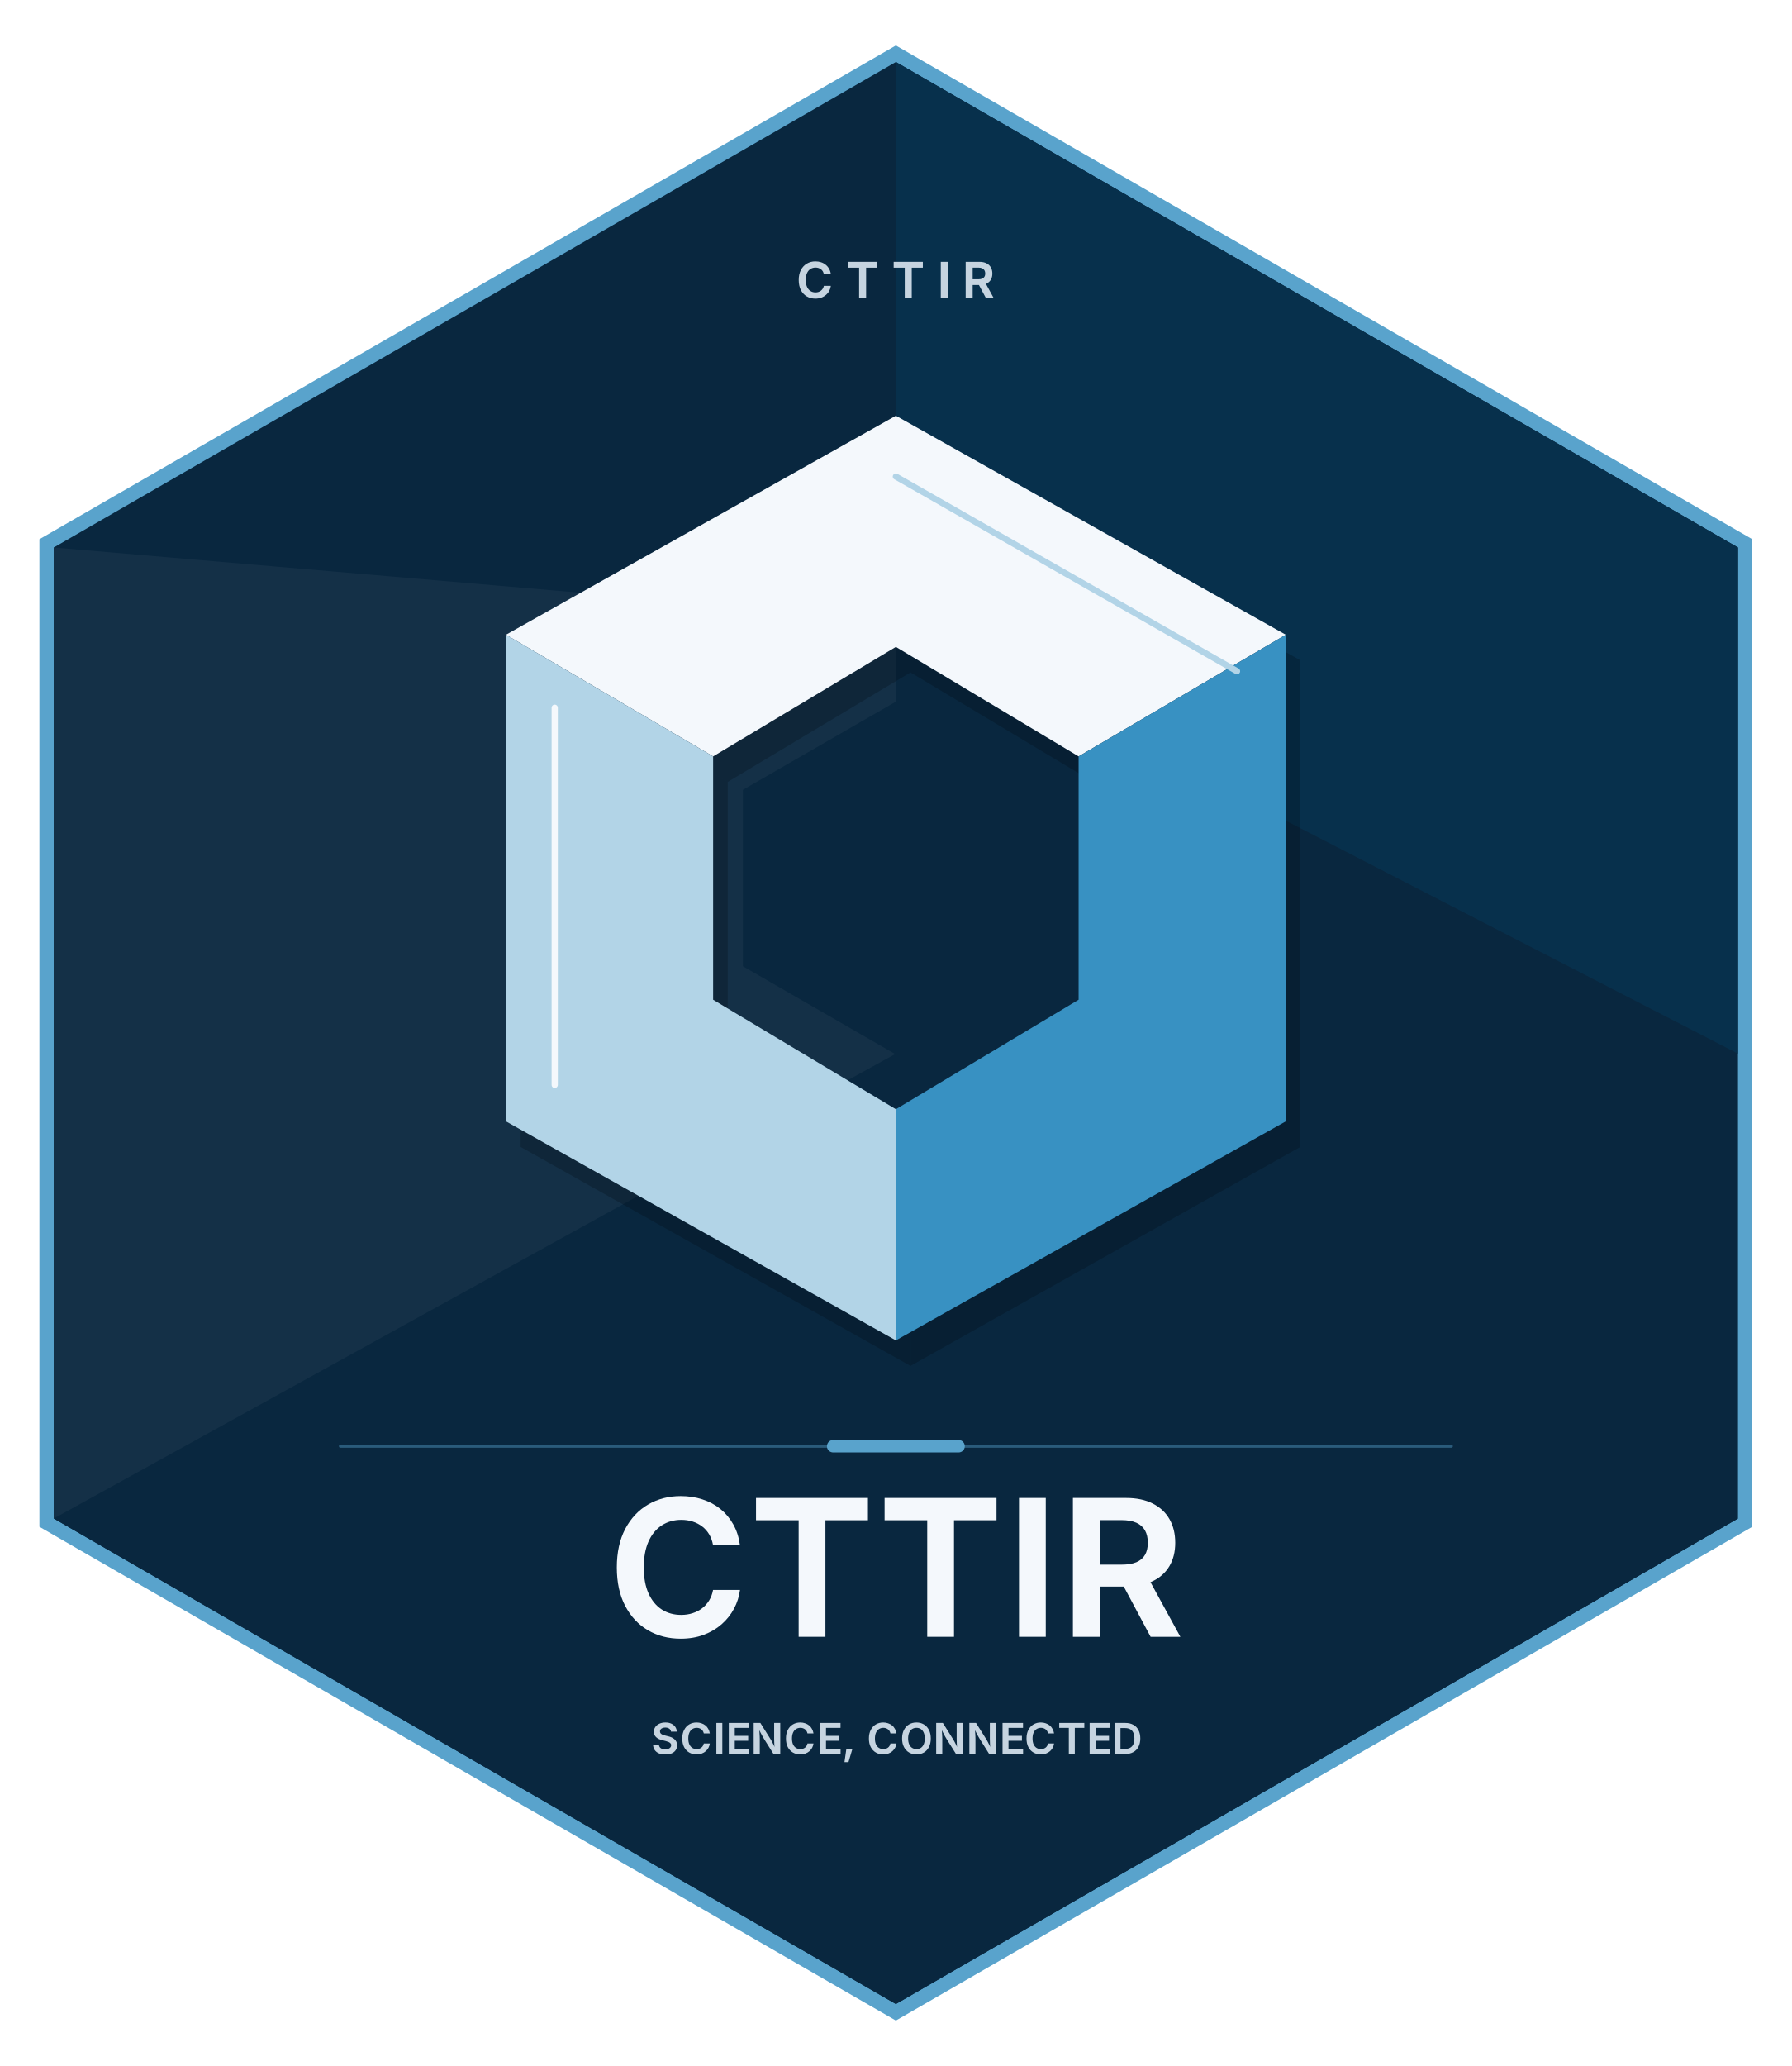
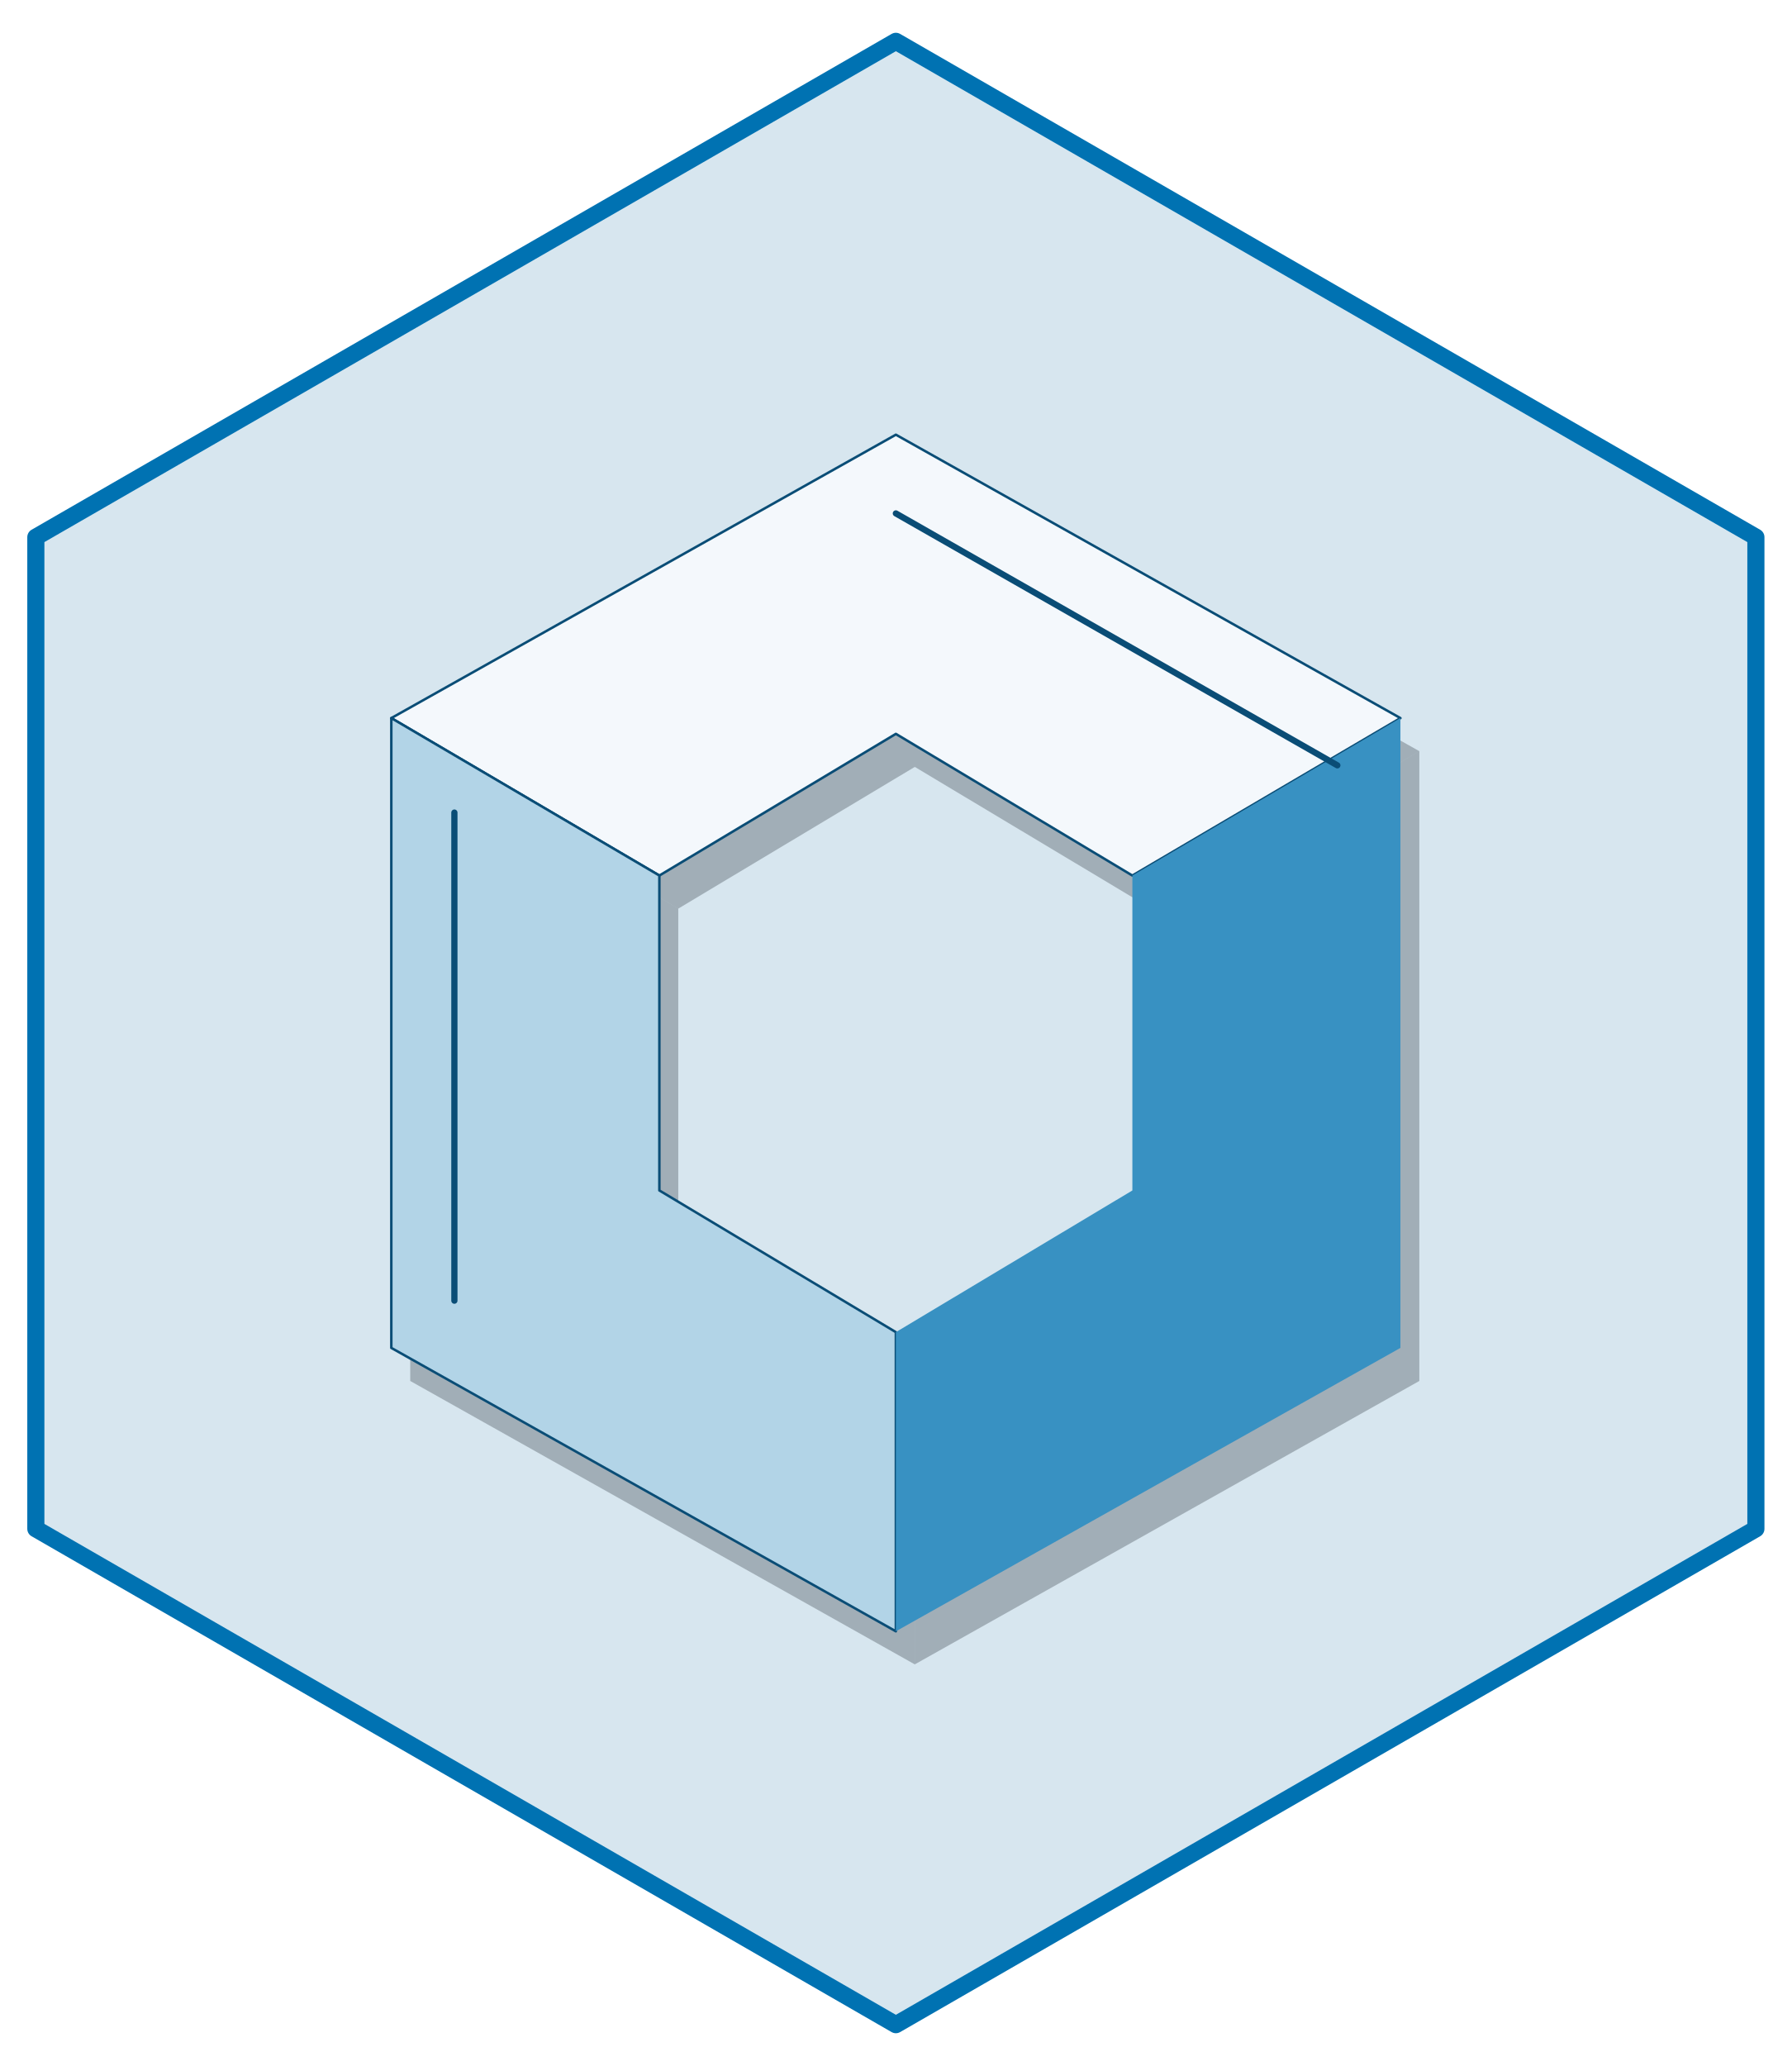
- <svg xmlns="http://www.w3.org/2000/svg" xmlns:xlink="http://www.w3.org/1999/xlink" width="432" height="498" viewBox="0 0 432 498">
-   <defs>
-     <g>
-       <g id="glyph-0-0">
-         <path d="M 4.594 0.125 C 3.832 0.125 3.145 -0.051 2.531 -0.406 C 1.926 -0.758 1.445 -1.27 1.094 -1.938 C 0.75 -2.613 0.578 -3.422 0.578 -4.359 C 0.578 -5.305 0.754 -6.113 1.109 -6.781 C 1.461 -7.445 1.941 -7.957 2.547 -8.312 C 3.148 -8.664 3.832 -8.844 4.594 -8.844 C 5.082 -8.844 5.535 -8.773 5.953 -8.641 C 6.379 -8.504 6.754 -8.301 7.078 -8.031 C 7.41 -7.77 7.68 -7.453 7.891 -7.078 C 8.109 -6.703 8.254 -6.27 8.328 -5.781 L 6.625 -5.781 C 6.582 -6.031 6.504 -6.25 6.391 -6.438 C 6.273 -6.633 6.129 -6.801 5.953 -6.938 C 5.773 -7.07 5.57 -7.176 5.344 -7.25 C 5.125 -7.32 4.891 -7.359 4.641 -7.359 C 4.172 -7.359 3.754 -7.238 3.391 -7 C 3.035 -6.77 2.758 -6.43 2.562 -5.984 C 2.375 -5.547 2.281 -5.004 2.281 -4.359 C 2.281 -3.711 2.379 -3.164 2.578 -2.719 C 2.773 -2.281 3.051 -1.945 3.406 -1.719 C 3.758 -1.488 4.164 -1.375 4.625 -1.375 C 4.883 -1.375 5.125 -1.41 5.344 -1.484 C 5.562 -1.555 5.758 -1.66 5.938 -1.797 C 6.113 -1.93 6.258 -2.094 6.375 -2.281 C 6.5 -2.477 6.586 -2.703 6.641 -2.953 L 8.328 -2.953 C 8.273 -2.535 8.148 -2.141 7.953 -1.766 C 7.766 -1.398 7.508 -1.078 7.188 -0.797 C 6.863 -0.516 6.484 -0.289 6.047 -0.125 C 5.617 0.039 5.133 0.125 4.594 0.125 Z M 4.594 0.125 " />
-       </g>
-       <g id="glyph-0-1">
- </g>
-       <g id="glyph-0-2">
-         <path d="M 0.469 -7.328 L 0.469 -8.734 L 7.5 -8.734 L 7.5 -7.328 L 4.828 -7.328 L 4.828 0 L 3.141 0 L 3.141 -7.328 Z M 0.469 -7.328 " />
-       </g>
-       <g id="glyph-0-3">
-         <path d="M 2.516 -8.734 L 2.516 0 L 0.828 0 L 0.828 -8.734 Z M 2.516 -8.734 " />
-       </g>
-       <g id="glyph-0-4">
-         <path d="M 0.828 0 L 0.828 -8.734 L 4.172 -8.734 C 4.836 -8.734 5.398 -8.613 5.859 -8.375 C 6.316 -8.145 6.664 -7.816 6.906 -7.391 C 7.145 -6.973 7.266 -6.477 7.266 -5.906 C 7.266 -5.344 7.145 -4.852 6.906 -4.438 C 6.664 -4.031 6.312 -3.711 5.844 -3.484 C 5.375 -3.266 4.805 -3.156 4.141 -3.156 L 1.812 -3.156 L 1.812 -4.531 L 3.891 -4.531 C 4.266 -4.531 4.57 -4.582 4.812 -4.688 C 5.062 -4.801 5.242 -4.957 5.359 -5.156 C 5.484 -5.363 5.547 -5.613 5.547 -5.906 C 5.547 -6.219 5.484 -6.477 5.359 -6.688 C 5.242 -6.895 5.062 -7.055 4.812 -7.172 C 4.57 -7.285 4.266 -7.344 3.891 -7.344 L 2.516 -7.344 L 2.516 0 Z M 5.719 0 L 3.594 -3.969 L 5.422 -3.969 L 7.594 0 Z M 5.719 0 " />
-       </g>
-       <g id="glyph-1-0">
-         <path d="M 17.625 0.453 C 14.676 0.453 12.039 -0.223 9.719 -1.578 C 7.406 -2.93 5.578 -4.891 4.234 -7.453 C 2.891 -10.016 2.219 -13.102 2.219 -16.719 C 2.219 -20.332 2.891 -23.422 4.234 -25.984 C 5.586 -28.555 7.426 -30.52 9.75 -31.875 C 12.082 -33.238 14.707 -33.922 17.625 -33.922 C 19.5 -33.922 21.242 -33.656 22.859 -33.125 C 24.484 -32.602 25.922 -31.836 27.172 -30.828 C 28.43 -29.816 29.469 -28.582 30.281 -27.125 C 31.102 -25.676 31.641 -24.023 31.891 -22.172 L 25.406 -22.172 C 25.227 -23.129 24.914 -23.977 24.469 -24.719 C 24.031 -25.457 23.473 -26.082 22.797 -26.594 C 22.117 -27.113 21.352 -27.508 20.5 -27.781 C 19.656 -28.051 18.742 -28.188 17.766 -28.188 C 15.984 -28.188 14.406 -27.738 13.031 -26.844 C 11.664 -25.945 10.602 -24.645 9.844 -22.938 C 9.094 -21.238 8.719 -19.164 8.719 -16.719 C 8.719 -14.227 9.102 -12.133 9.875 -10.438 C 10.645 -8.738 11.707 -7.453 13.062 -6.578 C 14.414 -5.711 15.977 -5.281 17.75 -5.281 C 18.719 -5.281 19.625 -5.414 20.469 -5.688 C 21.32 -5.957 22.086 -6.348 22.766 -6.859 C 23.441 -7.379 24.008 -8.008 24.469 -8.75 C 24.926 -9.488 25.242 -10.336 25.422 -11.297 L 31.922 -11.297 C 31.711 -9.711 31.234 -8.211 30.484 -6.797 C 29.742 -5.391 28.754 -4.141 27.516 -3.047 C 26.285 -1.961 24.844 -1.109 23.188 -0.484 C 21.531 0.141 19.676 0.453 17.625 0.453 Z M 17.625 0.453 " />
-       </g>
-       <g id="glyph-1-1">
-         <path d="M 1.781 -28.094 L 1.781 -33.469 L 28.766 -33.469 L 28.766 -28.094 L 18.516 -28.094 L 18.516 0 L 12.062 0 L 12.062 -28.094 Z M 1.781 -28.094 " />
-       </g>
-       <g id="glyph-1-2">
-         <path d="M 9.641 -33.469 L 9.641 0 L 3.188 0 L 3.188 -33.469 Z M 9.641 -33.469 " />
-       </g>
-       <g id="glyph-1-3">
-         <path d="M 3.188 0 L 3.188 -33.469 L 16 -33.469 C 18.539 -33.469 20.691 -33.016 22.453 -32.109 C 24.223 -31.211 25.566 -29.957 26.484 -28.344 C 27.398 -26.727 27.859 -24.832 27.859 -22.656 C 27.859 -20.488 27.391 -18.613 26.453 -17.031 C 25.523 -15.457 24.172 -14.242 22.391 -13.391 C 20.609 -12.535 18.43 -12.109 15.859 -12.109 L 6.969 -12.109 L 6.969 -17.391 L 14.922 -17.391 C 16.367 -17.391 17.562 -17.586 18.5 -17.984 C 19.438 -18.391 20.129 -18.984 20.578 -19.766 C 21.023 -20.555 21.25 -21.52 21.25 -22.656 C 21.25 -23.832 21.023 -24.82 20.578 -25.625 C 20.129 -26.438 19.438 -27.055 18.5 -27.484 C 17.562 -27.91 16.359 -28.125 14.891 -28.125 L 9.641 -28.125 L 9.641 0 Z M 21.922 0 L 13.797 -15.203 L 20.781 -15.203 L 29.094 0 Z M 21.922 0 " />
-       </g>
-       <g id="glyph-2-0">
-         <path d="M 3.406 0.109 C 2.812 0.109 2.297 0.02 1.859 -0.156 C 1.43 -0.344 1.094 -0.613 0.844 -0.969 C 0.602 -1.32 0.473 -1.754 0.453 -2.266 L 1.859 -2.266 C 1.879 -2.004 1.957 -1.785 2.094 -1.609 C 2.227 -1.441 2.406 -1.316 2.625 -1.234 C 2.852 -1.148 3.109 -1.109 3.391 -1.109 C 3.672 -1.109 3.914 -1.148 4.125 -1.234 C 4.344 -1.316 4.516 -1.438 4.641 -1.594 C 4.766 -1.75 4.828 -1.926 4.828 -2.125 C 4.828 -2.312 4.77 -2.461 4.656 -2.578 C 4.551 -2.703 4.398 -2.805 4.203 -2.891 C 4.004 -2.973 3.77 -3.051 3.5 -3.125 L 2.672 -3.328 C 2.035 -3.484 1.539 -3.727 1.188 -4.062 C 0.832 -4.395 0.656 -4.828 0.656 -5.359 C 0.656 -5.805 0.773 -6.195 1.016 -6.531 C 1.254 -6.863 1.582 -7.125 2 -7.312 C 2.426 -7.5 2.906 -7.594 3.438 -7.594 C 3.977 -7.594 4.453 -7.5 4.859 -7.312 C 5.266 -7.125 5.582 -6.863 5.812 -6.531 C 6.039 -6.195 6.16 -5.816 6.172 -5.391 L 4.781 -5.391 C 4.738 -5.703 4.598 -5.941 4.359 -6.109 C 4.117 -6.285 3.801 -6.375 3.406 -6.375 C 3.145 -6.375 2.914 -6.332 2.719 -6.25 C 2.52 -6.176 2.367 -6.066 2.266 -5.922 C 2.172 -5.785 2.125 -5.629 2.125 -5.453 C 2.125 -5.254 2.18 -5.086 2.297 -4.953 C 2.422 -4.828 2.578 -4.723 2.766 -4.641 C 2.953 -4.566 3.148 -4.504 3.359 -4.453 L 4.047 -4.281 C 4.336 -4.219 4.617 -4.129 4.891 -4.016 C 5.16 -3.898 5.395 -3.754 5.594 -3.578 C 5.801 -3.398 5.961 -3.191 6.078 -2.953 C 6.203 -2.711 6.266 -2.43 6.266 -2.109 C 6.266 -1.672 6.148 -1.281 5.922 -0.938 C 5.703 -0.602 5.379 -0.344 4.953 -0.156 C 4.523 0.02 4.008 0.109 3.406 0.109 Z M 3.406 0.109 " />
-       </g>
-       <g id="glyph-2-1">
-         <path d="M 3.953 0.094 C 3.285 0.094 2.691 -0.055 2.172 -0.359 C 1.648 -0.66 1.238 -1.098 0.938 -1.672 C 0.645 -2.242 0.5 -2.93 0.5 -3.734 C 0.5 -4.547 0.648 -5.238 0.953 -5.812 C 1.254 -6.395 1.664 -6.836 2.188 -7.141 C 2.707 -7.441 3.297 -7.594 3.953 -7.594 C 4.367 -7.594 4.754 -7.531 5.109 -7.406 C 5.473 -7.289 5.797 -7.117 6.078 -6.891 C 6.359 -6.672 6.586 -6.395 6.766 -6.062 C 6.953 -5.738 7.078 -5.375 7.141 -4.969 L 5.688 -4.969 C 5.645 -5.176 5.57 -5.363 5.469 -5.531 C 5.375 -5.695 5.25 -5.836 5.094 -5.953 C 4.945 -6.066 4.773 -6.156 4.578 -6.219 C 4.391 -6.281 4.191 -6.312 3.984 -6.312 C 3.578 -6.312 3.219 -6.207 2.906 -6 C 2.602 -5.801 2.367 -5.508 2.203 -5.125 C 2.035 -4.75 1.953 -4.285 1.953 -3.734 C 1.953 -3.18 2.035 -2.711 2.203 -2.328 C 2.379 -1.953 2.617 -1.664 2.922 -1.469 C 3.223 -1.281 3.57 -1.188 3.969 -1.188 C 4.188 -1.188 4.391 -1.211 4.578 -1.266 C 4.766 -1.328 4.938 -1.414 5.094 -1.531 C 5.25 -1.645 5.375 -1.785 5.469 -1.953 C 5.57 -2.117 5.645 -2.312 5.688 -2.531 L 7.141 -2.531 C 7.098 -2.176 6.992 -1.836 6.828 -1.516 C 6.66 -1.203 6.438 -0.922 6.156 -0.672 C 5.883 -0.43 5.562 -0.242 5.188 -0.109 C 4.82 0.023 4.41 0.094 3.953 0.094 Z M 3.953 0.094 " />
-       </g>
-       <g id="glyph-2-2">
-         <path d="M 2.156 -7.484 L 2.156 0 L 0.719 0 L 0.719 -7.484 Z M 2.156 -7.484 " />
-       </g>
-       <g id="glyph-2-3">
-         <path d="M 0.719 0 L 0.719 -7.484 L 5.656 -7.484 L 5.656 -6.297 L 2.156 -6.297 L 2.156 -4.375 L 5.391 -4.375 L 5.391 -3.188 L 2.156 -3.188 L 2.156 -1.203 L 5.672 -1.203 L 5.672 0 Z M 0.719 0 " />
-       </g>
-       <g id="glyph-2-4">
-         <path d="M 0.719 0 L 0.719 -7.484 L 2.328 -7.484 L 4.812 -3.531 C 4.926 -3.352 5.039 -3.148 5.156 -2.922 C 5.281 -2.703 5.406 -2.457 5.531 -2.188 C 5.664 -1.914 5.797 -1.609 5.922 -1.266 L 5.781 -1.266 C 5.75 -1.547 5.723 -1.836 5.703 -2.141 C 5.691 -2.453 5.68 -2.742 5.672 -3.016 C 5.66 -3.297 5.656 -3.535 5.656 -3.734 L 5.656 -7.484 L 7.125 -7.484 L 7.125 0 L 5.5 0 L 3.25 -3.578 C 3.102 -3.828 2.961 -4.066 2.828 -4.297 C 2.691 -4.535 2.551 -4.801 2.406 -5.094 C 2.258 -5.395 2.082 -5.75 1.875 -6.156 L 2.062 -6.156 C 2.082 -5.789 2.102 -5.441 2.125 -5.109 C 2.145 -4.785 2.16 -4.488 2.172 -4.219 C 2.18 -3.957 2.188 -3.742 2.188 -3.578 L 2.188 0 Z M 0.719 0 " />
-       </g>
-       <g id="glyph-2-5">
-         <path d="M 0.609 1.953 L 1.047 -1.109 L 2.484 -1.109 L 1.578 1.953 Z M 0.609 1.953 " />
-       </g>
-       <g id="glyph-2-6">
- </g>
-       <g id="glyph-2-7">
-         <path d="M 3.969 0.094 C 3.301 0.094 2.707 -0.055 2.188 -0.359 C 1.664 -0.66 1.254 -1.098 0.953 -1.672 C 0.648 -2.242 0.5 -2.93 0.5 -3.734 C 0.5 -4.547 0.648 -5.238 0.953 -5.812 C 1.254 -6.395 1.664 -6.836 2.188 -7.141 C 2.707 -7.441 3.301 -7.594 3.969 -7.594 C 4.625 -7.594 5.211 -7.441 5.734 -7.141 C 6.254 -6.836 6.664 -6.395 6.969 -5.812 C 7.27 -5.238 7.422 -4.547 7.422 -3.734 C 7.422 -2.93 7.27 -2.238 6.969 -1.656 C 6.664 -1.082 6.254 -0.645 5.734 -0.344 C 5.211 -0.051 4.625 0.094 3.969 0.094 Z M 3.969 -1.188 C 4.363 -1.188 4.711 -1.281 5.016 -1.469 C 5.316 -1.664 5.551 -1.957 5.719 -2.344 C 5.883 -2.727 5.969 -3.191 5.969 -3.734 C 5.969 -4.297 5.883 -4.766 5.719 -5.141 C 5.551 -5.523 5.316 -5.816 5.016 -6.016 C 4.711 -6.211 4.363 -6.312 3.969 -6.312 C 3.57 -6.312 3.219 -6.211 2.906 -6.016 C 2.602 -5.816 2.367 -5.523 2.203 -5.141 C 2.035 -4.754 1.953 -4.285 1.953 -3.734 C 1.953 -3.191 2.035 -2.727 2.203 -2.344 C 2.367 -1.969 2.602 -1.68 2.906 -1.484 C 3.219 -1.285 3.57 -1.188 3.969 -1.188 Z M 3.969 -1.188 " />
-       </g>
-       <g id="glyph-2-8">
-         <path d="M 0.391 -6.297 L 0.391 -7.484 L 6.438 -7.484 L 6.438 -6.297 L 4.141 -6.297 L 4.141 0 L 2.703 0 L 2.703 -6.297 Z M 0.391 -6.297 " />
-       </g>
-       <g id="glyph-2-9">
-         <path d="M 3.297 0 L 1.375 0 L 1.375 -1.234 L 3.234 -1.234 C 3.734 -1.234 4.148 -1.32 4.484 -1.5 C 4.828 -1.688 5.082 -1.969 5.25 -2.344 C 5.426 -2.719 5.516 -3.188 5.516 -3.75 C 5.516 -4.312 5.426 -4.773 5.25 -5.141 C 5.082 -5.516 4.832 -5.789 4.5 -5.969 C 4.164 -6.156 3.75 -6.25 3.25 -6.25 L 1.344 -6.25 L 1.344 -7.484 L 3.344 -7.484 C 4.082 -7.484 4.723 -7.332 5.266 -7.031 C 5.805 -6.738 6.219 -6.312 6.5 -5.75 C 6.789 -5.195 6.938 -4.531 6.938 -3.75 C 6.938 -2.969 6.789 -2.297 6.5 -1.734 C 6.219 -1.18 5.801 -0.754 5.25 -0.453 C 4.707 -0.148 4.055 0 3.297 0 Z M 2.156 -7.484 L 2.156 0 L 0.719 0 L 0.719 -7.484 Z M 2.156 -7.484 " />
-       </g>
-     </g>
-   </defs>
-   <path fill-rule="nonzero" fill="rgb(100%, 100%, 100%)" fill-opacity="1" d="M 216 4.98 L 427.68 126.988 L 427.68 371.012 L 216 493.02 L 4.32 371.012 L 4.32 126.988 Z M 216 4.98 " />
-   <path fill-rule="nonzero" fill="rgb(34.902%, 63.922%, 80%)" fill-opacity="1" d="M 216 10.957 L 422.496 129.977 L 422.496 368.023 L 216 487.043 L 9.504 368.023 L 9.504 129.977 Z M 216 10.957 " />
-   <path fill-rule="nonzero" fill="rgb(3.529%, 15.294%, 24.706%)" fill-opacity="1" d="M 216 14.941 L 419.039 131.969 L 419.039 366.031 L 216 483.059 L 12.961 366.031 L 12.961 131.969 Z M 216 14.941 " />
-   <path fill-rule="nonzero" fill="rgb(2.745%, 18.824%, 29.804%)" fill-opacity="1" d="M 216 14.941 L 419.039 131.969 L 419.039 253.98 L 216 149.398 Z M 216 14.941 " />
-   <path fill-rule="nonzero" fill="rgb(7.843%, 18.824%, 27.843%)" fill-opacity="1" d="M 12.961 366.031 L 216 253.98 L 216 149.398 L 12.961 131.969 Z M 12.961 366.031 " />
-   <path fill-rule="nonzero" fill="rgb(3.529%, 15.294%, 24.706%)" fill-opacity="1" d="M 12.961 366.031 L 216 308.762 L 419.039 366.031 L 216 483.059 Z M 12.961 366.031 " />
-   <g fill="rgb(77.647%, 83.137%, 87.843%)" fill-opacity="1">
-     <use xlink:href="#glyph-0-0" x="192" y="71.852" />
-     <use xlink:href="#glyph-0-1" x="201" y="71.852" />
-     <use xlink:href="#glyph-0-2" x="204" y="71.852" />
-     <use xlink:href="#glyph-0-1" x="212" y="71.852" />
-     <use xlink:href="#glyph-0-2" x="215" y="71.852" />
-     <use xlink:href="#glyph-0-1" x="223" y="71.852" />
-     <use xlink:href="#glyph-0-3" x="226" y="71.852" />
-     <use xlink:href="#glyph-0-1" x="229" y="71.852" />
-     <use xlink:href="#glyph-0-4" x="232" y="71.852" />
-   </g>
-   <path fill="none" stroke-width="0.75" stroke-linecap="round" stroke-linejoin="round" stroke="rgb(34.902%, 63.922%, 80%)" stroke-opacity="0.42" stroke-miterlimit="10" d="M 82.078 348.602 L 349.922 348.602 " />
-   <path fill="none" stroke-width="3" stroke-linecap="round" stroke-linejoin="round" stroke="rgb(34.902%, 63.922%, 80%)" stroke-opacity="1" stroke-miterlimit="10" d="M 200.879 348.602 L 231.121 348.602 " />
-   <g fill="rgb(95.686%, 97.255%, 98.824%)" fill-opacity="1">
-     <use xlink:href="#glyph-1-0" x="146.5" y="394.543" />
-     <use xlink:href="#glyph-1-1" x="180.5" y="394.543" />
-     <use xlink:href="#glyph-1-1" x="211.5" y="394.543" />
-     <use xlink:href="#glyph-1-2" x="242.5" y="394.543" />
-     <use xlink:href="#glyph-1-3" x="255.5" y="394.543" />
-   </g>
-   <g fill="rgb(77.647%, 83.137%, 87.843%)" fill-opacity="1">
-     <use xlink:href="#glyph-2-0" x="157" y="422.794" />
-     <use xlink:href="#glyph-2-1" x="164" y="422.794" />
-     <use xlink:href="#glyph-2-2" x="172" y="422.794" />
-     <use xlink:href="#glyph-2-3" x="175" y="422.794" />
-     <use xlink:href="#glyph-2-4" x="181" y="422.794" />
-     <use xlink:href="#glyph-2-1" x="189" y="422.794" />
-     <use xlink:href="#glyph-2-3" x="197" y="422.794" />
-     <use xlink:href="#glyph-2-5" x="203" y="422.794" />
-     <use xlink:href="#glyph-2-6" x="206" y="422.794" />
-     <use xlink:href="#glyph-2-1" x="209" y="422.794" />
-     <use xlink:href="#glyph-2-7" x="217" y="422.794" />
-     <use xlink:href="#glyph-2-4" x="225" y="422.794" />
-     <use xlink:href="#glyph-2-4" x="233" y="422.794" />
-     <use xlink:href="#glyph-2-3" x="241" y="422.794" />
-     <use xlink:href="#glyph-2-1" x="247" y="422.794" />
-     <use xlink:href="#glyph-2-8" x="255" y="422.794" />
-     <use xlink:href="#glyph-2-3" x="262" y="422.794" />
-     <use xlink:href="#glyph-2-9" x="268" y="422.794" />
-   </g>
-   <path fill-rule="nonzero" fill="rgb(1.176%, 3.922%, 7.059%)" fill-opacity="0.251" d="M 219.523 106.367 L 313.527 159.156 L 263.59 188.48 L 219.523 162.086 L 175.461 188.48 L 125.523 159.156 Z M 219.523 106.367 " />
-   <path fill-rule="nonzero" fill="rgb(95.686%, 97.255%, 98.824%)" fill-opacity="1" d="M 216 100.207 L 310.004 152.996 L 260.062 182.324 L 216 155.93 L 171.938 182.324 L 121.996 152.996 Z M 216 100.207 " />
-   <path fill-rule="nonzero" fill="rgb(1.176%, 3.922%, 7.059%)" fill-opacity="0.251" d="M 125.523 159.156 L 175.461 188.48 L 175.461 247.137 L 219.523 273.531 L 219.523 329.25 L 125.523 276.461 Z M 125.523 159.156 " />
-   <path fill-rule="nonzero" fill="rgb(69.804%, 83.137%, 90.588%)" fill-opacity="1" d="M 121.996 152.996 L 171.938 182.324 L 171.938 240.977 L 216 267.371 L 216 323.094 L 121.996 270.305 Z M 121.996 152.996 " />
-   <path fill-rule="nonzero" fill="rgb(1.176%, 3.922%, 7.059%)" fill-opacity="0.251" d="M 219.523 329.25 L 219.523 273.531 L 263.59 247.137 L 263.59 188.48 L 313.527 159.156 L 313.527 276.461 Z M 219.523 329.25 " />
-   <path fill-rule="nonzero" fill="rgb(21.961%, 56.863%, 76.078%)" fill-opacity="1" d="M 216 323.094 L 216 267.371 L 260.062 240.977 L 260.062 182.324 L 310.004 152.996 L 310.004 270.305 Z M 216 323.094 " />
-   <path fill-rule="nonzero" fill="rgb(3.529%, 15.294%, 24.706%)" fill-opacity="1" d="M 216 169.125 L 179.113 190.387 L 179.113 232.914 L 216 254.176 L 252.887 232.914 L 252.887 190.387 Z M 216 169.125 " />
-   <path fill="none" stroke-width="1.5" stroke-linecap="round" stroke-linejoin="round" stroke="rgb(69.804%, 83.137%, 90.588%)" stroke-opacity="1" stroke-miterlimit="10" d="M 216 114.871 L 298.254 161.793 " />
-   <path fill="none" stroke-width="1.5" stroke-linecap="round" stroke-linejoin="round" stroke="rgb(95.686%, 97.255%, 98.824%)" stroke-opacity="1" stroke-miterlimit="10" d="M 133.746 170.594 L 133.746 261.508 " />
+ <svg xmlns="http://www.w3.org/2000/svg" width="432pt" height="498pt" viewBox="0 0 432 498">
+   <path fill-rule="nonzero" fill="rgb(84.314%, 90.196%, 93.725%)" fill-opacity="1" stroke-width="4.125" stroke-linecap="round" stroke-linejoin="round" stroke="rgb(0%, 44.706%, 69.804%)" stroke-opacity="1" stroke-miterlimit="10" d="M 216 9.961 L 423.359 129.48 L 423.359 368.52 L 216 488.039 L 8.641 368.52 L 8.641 129.48 Z M 216 9.961 " />
+   <path fill-rule="nonzero" fill="rgb(1.176%, 3.922%, 7.059%)" fill-opacity="0.251" d="M 220.562 112.75 L 342.215 181.066 L 277.586 219.016 L 220.562 184.859 L 163.539 219.016 L 98.91 181.066 Z M 220.562 112.75 " />
+   <path fill-rule="nonzero" fill="rgb(95.686%, 97.255%, 98.824%)" fill-opacity="1" stroke-width="0.6" stroke-linecap="round" stroke-linejoin="round" stroke="rgb(3.922%, 30.196%, 46.275%)" stroke-opacity="1" stroke-miterlimit="10" d="M 216 104.781 L 337.652 173.094 L 273.023 211.047 L 216 176.891 L 158.977 211.047 L 94.348 173.094 Z M 216 104.781 " />
+   <path fill-rule="nonzero" fill="rgb(1.176%, 3.922%, 7.059%)" fill-opacity="0.251" d="M 98.91 181.066 L 163.539 219.016 L 163.539 294.922 L 220.562 329.082 L 220.562 401.191 L 98.91 332.875 Z M 98.91 181.066 " />
+   <path fill-rule="nonzero" fill="rgb(69.804%, 83.137%, 90.588%)" fill-opacity="1" stroke-width="0.6" stroke-linecap="round" stroke-linejoin="round" stroke="rgb(3.922%, 30.196%, 46.275%)" stroke-opacity="1" stroke-miterlimit="10" d="M 94.348 173.094 L 158.977 211.047 L 158.977 286.953 L 216 321.109 L 216 393.219 L 94.348 324.906 Z M 94.348 173.094 " />
+   <path fill-rule="nonzero" fill="rgb(1.176%, 3.922%, 7.059%)" fill-opacity="0.251" d="M 220.562 401.191 L 220.562 329.082 L 277.586 294.922 L 277.586 219.016 L 342.215 181.066 L 342.215 332.875 Z M 220.562 401.191 " />
+   <path fill-rule="nonzero" fill="rgb(21.961%, 56.863%, 76.078%)" fill-opacity="1" d="M 216 393.219 L 216 321.109 L 273.023 286.953 L 273.023 211.047 L 337.652 173.094 L 337.652 324.906 Z M 216 393.219 " />
+   <path fill-rule="nonzero" fill="rgb(84.314%, 90.196%, 93.725%)" fill-opacity="1" d="M 216 193.969 L 168.262 221.484 L 168.262 276.516 L 216 304.031 L 263.738 276.516 L 263.738 221.484 Z M 216 193.969 " />
+   <path fill="none" stroke-width="1.5" stroke-linecap="round" stroke-linejoin="round" stroke="rgb(3.922%, 30.196%, 46.275%)" stroke-opacity="1" stroke-miterlimit="10" d="M 216 123.758 L 322.445 184.48 " />
+   <path fill="none" stroke-width="1.5" stroke-linecap="round" stroke-linejoin="round" stroke="rgb(3.922%, 30.196%, 46.275%)" stroke-opacity="1" stroke-miterlimit="10" d="M 109.555 195.867 L 109.555 313.52 " />
</svg>
